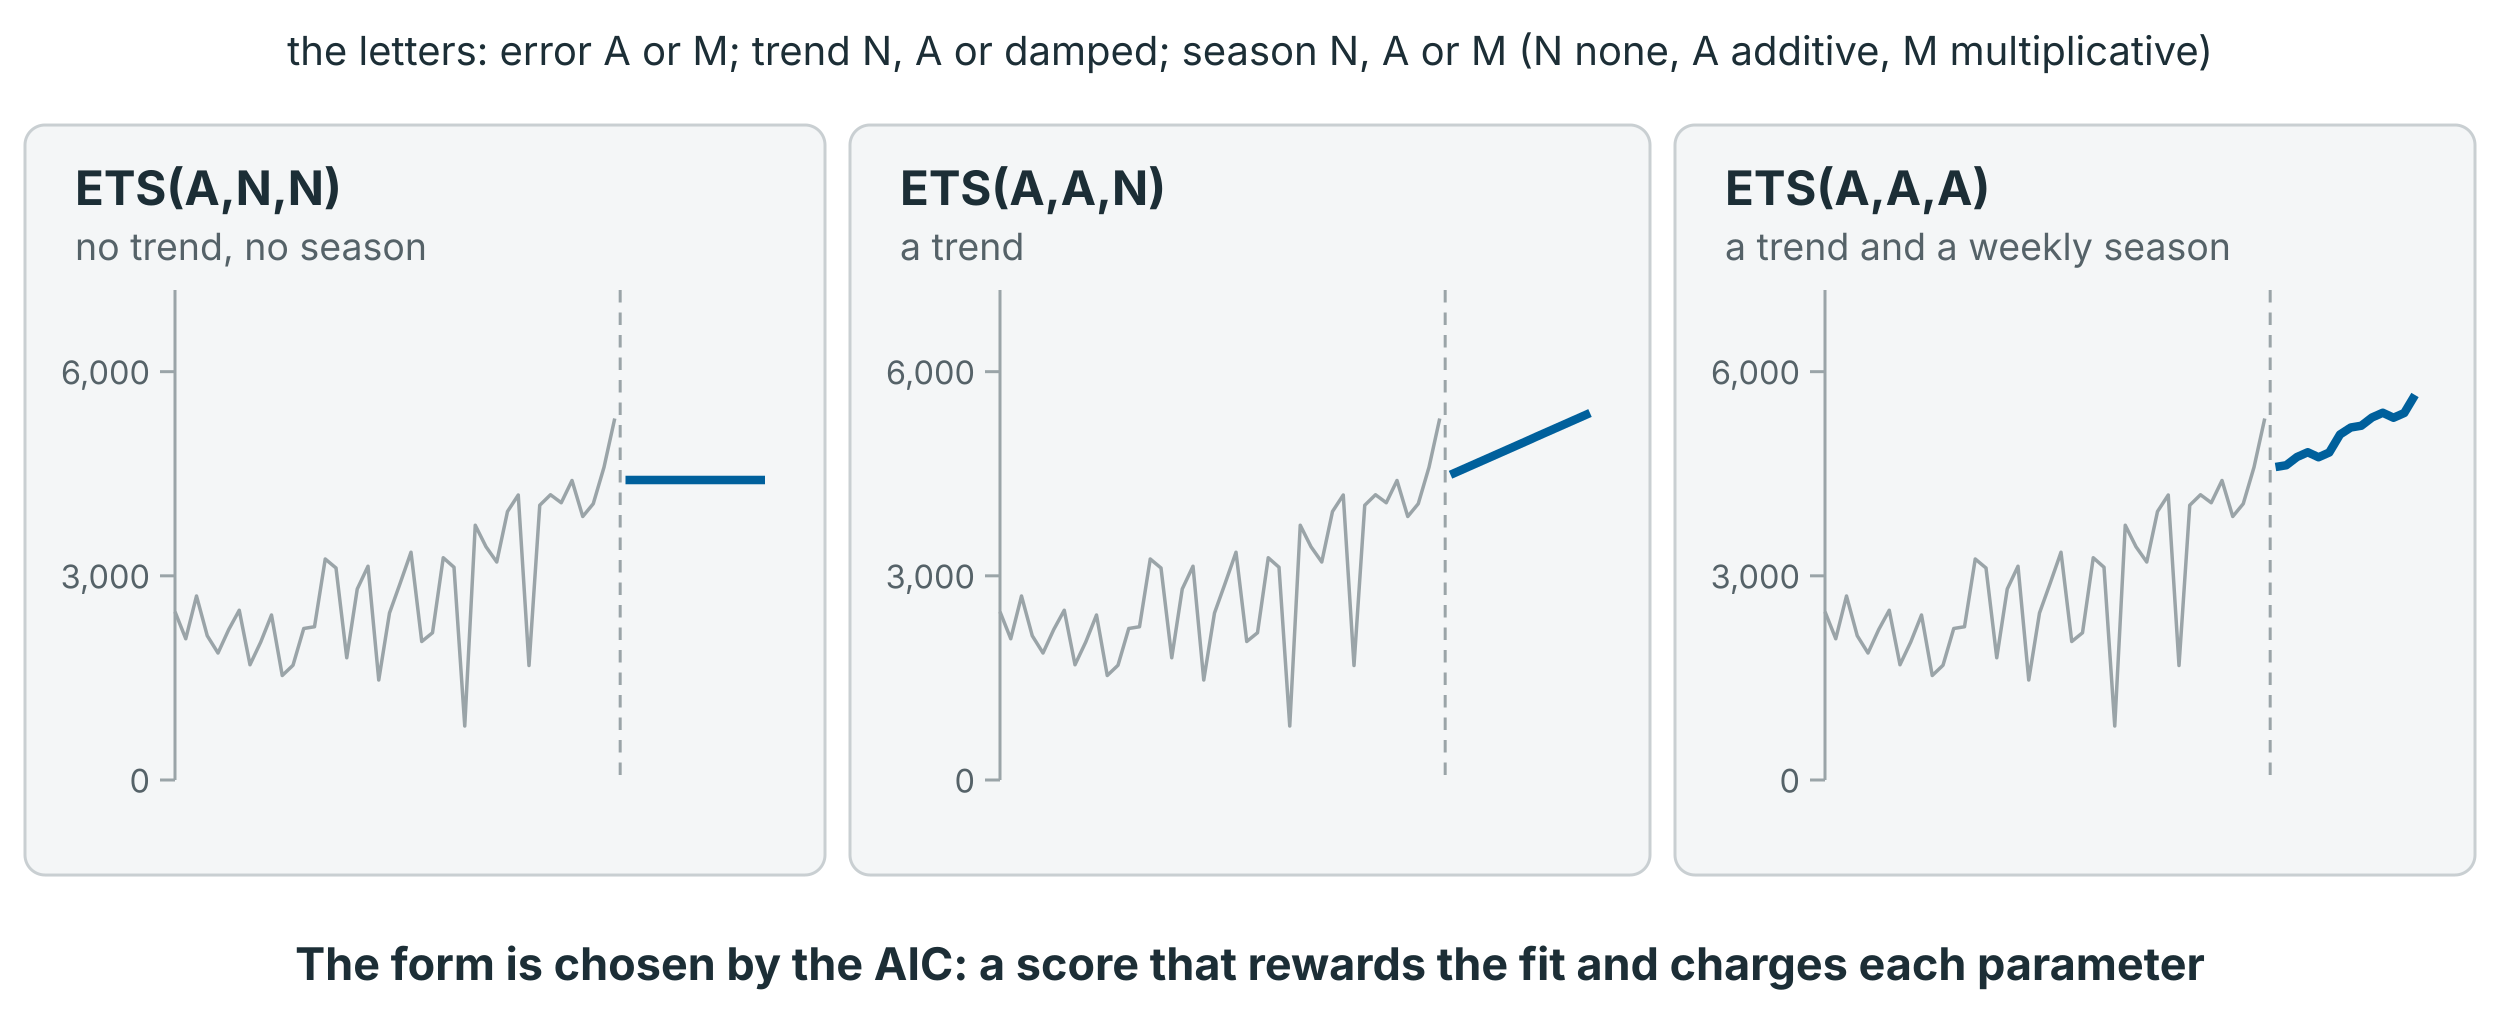
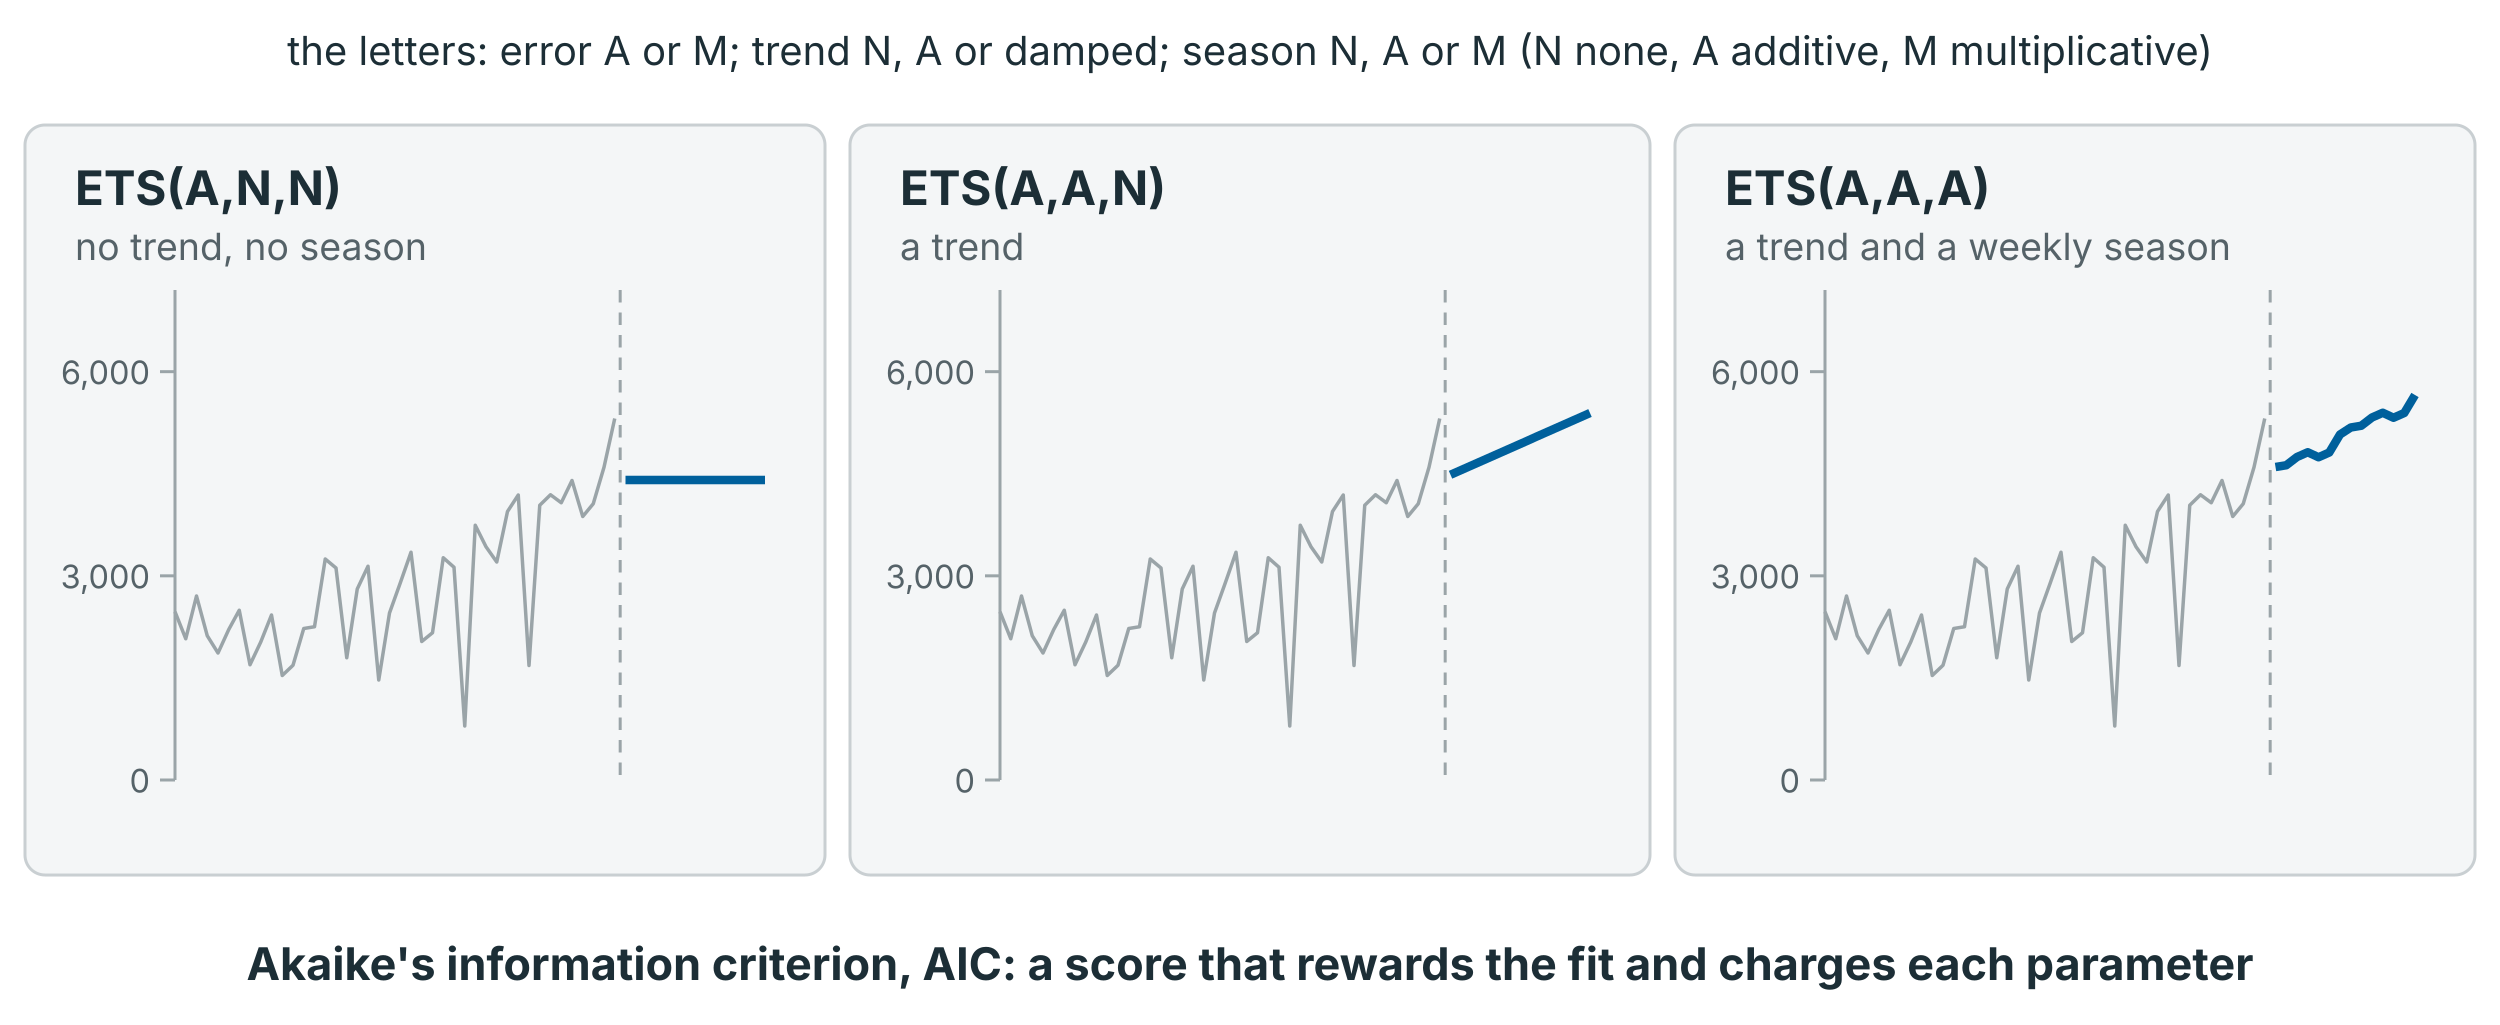
<svg xmlns="http://www.w3.org/2000/svg" viewBox="0 0 1000 410" font-family="Inter, Arimo, Helvetica, sans-serif">
  <defs>
    <marker id="ah" viewBox="0 0 10 10" refX="9" refY="5" markerWidth="7" markerHeight="7" orient="auto-start-reverse">
      <path d="M0,0 L10,5 L0,10 z" fill="#1c2e36" />
    </marker>
    <marker id="ahA" viewBox="0 0 10 10" refX="9" refY="5" markerWidth="7" markerHeight="7" orient="auto-start-reverse">
      <path class="accent-fill" d="M0,0 L10,5 L0,10 z" fill="#00609c" />
    </marker>
  </defs>
  <g data-step="1">
    <text x="500" y="26" font-size="16" font-weight="normal" text-anchor="middle" fill="#1c2e36">the letters: error A or M; trend N, A or damped; season N, A or M (N none, A additive, M multiplicative)</text>
    <rect x="10" y="50" width="320" height="300" rx="8" fill="#f4f6f7" stroke="#c9cfd2" stroke-width="1.2" />
    <text x="30" y="82" font-size="19" font-weight="bold" text-anchor="start" fill="#1c2e36">ETS(A,N,N)</text>
    <text x="30" y="104" font-size="15" font-weight="normal" text-anchor="start" fill="#556268">no trend, no season</text>
    <line x1="70" y1="116" x2="70" y2="312" stroke="#9aa4a8" stroke-width="1.2" />
    <line x1="64" y1="312.0" x2="70" y2="312.0" stroke="#9aa4a8" stroke-width="1.2" />
    <text x="60" y="317.0" font-size="13" font-weight="normal" text-anchor="end" fill="#556268">0</text>
    <line x1="64" y1="230.333" x2="70" y2="230.333" stroke="#9aa4a8" stroke-width="1.2" />
    <text x="60" y="235.333" font-size="13" font-weight="normal" text-anchor="end" fill="#556268">3,000</text>
    <line x1="64" y1="148.667" x2="70" y2="148.667" stroke="#9aa4a8" stroke-width="1.2" />
    <text x="60" y="153.667" font-size="13" font-weight="normal" text-anchor="end" fill="#556268">6,000</text>
    <line x1="248.073" y1="116" x2="248.073" y2="312" stroke="#9aa4a8" stroke-width="1.2" stroke-dasharray="5 4" />
    <polyline points="70.0,244.7 74.3,255.5 78.6,238.4 82.9,254.3 87.2,261.2 91.5,251.8 95.7,244.1 100.0,265.9 104.3,256.8 108.6,246.0 112.9,270.2 117.2,266.1 121.5,251.4 125.8,250.7 130.1,223.6 134.4,227.2 138.7,263.1 142.9,235.6 147.2,226.5 151.5,272.0 155.8,245.2 160.1,233.2 164.4,220.9 168.7,256.6 173.0,253.1 177.3,223.1 181.6,226.9 185.9,290.4 190.1,210.1 194.4,218.7 198.7,224.8 203.0,204.6 207.3,198.0 211.6,266.2 215.9,202.1 220.2,197.9 224.5,201.1 228.8,192.2 233.1,206.6 237.3,201.5 241.6,186.9 245.9,167.4" fill="none" stroke="#9aa4a8" stroke-width="1.4" stroke-linejoin="round" />
    <polyline class="accent-stroke" points="250.2,192.0 254.5,192.0 258.8,192.0 263.1,192.0 267.4,192.0 271.7,192.0 276.0,192.0 280.3,192.0 284.5,192.0 288.8,192.0 293.1,192.0 297.4,192.0 301.7,192.0 306.0,192.0" fill="none" stroke="#00609c" stroke-width="3.4" stroke-linejoin="round" />
  </g>
  <g data-step="2">
    <rect x="340" y="50" width="320" height="300" rx="8" fill="#f4f6f7" stroke="#c9cfd2" stroke-width="1.2" />
    <text x="360" y="82" font-size="19" font-weight="bold" text-anchor="start" fill="#1c2e36">ETS(A,A,N)</text>
    <text x="360" y="104" font-size="15" font-weight="normal" text-anchor="start" fill="#556268">a trend</text>
    <line x1="400" y1="116" x2="400" y2="312" stroke="#9aa4a8" stroke-width="1.2" />
    <line x1="394" y1="312.0" x2="400" y2="312.0" stroke="#9aa4a8" stroke-width="1.2" />
    <text x="390" y="317.0" font-size="13" font-weight="normal" text-anchor="end" fill="#556268">0</text>
    <line x1="394" y1="230.333" x2="400" y2="230.333" stroke="#9aa4a8" stroke-width="1.2" />
    <text x="390" y="235.333" font-size="13" font-weight="normal" text-anchor="end" fill="#556268">3,000</text>
    <line x1="394" y1="148.667" x2="400" y2="148.667" stroke="#9aa4a8" stroke-width="1.2" />
    <text x="390" y="153.667" font-size="13" font-weight="normal" text-anchor="end" fill="#556268">6,000</text>
    <line x1="578.073" y1="116" x2="578.073" y2="312" stroke="#9aa4a8" stroke-width="1.2" stroke-dasharray="5 4" />
    <polyline points="400.0,244.7 404.3,255.5 408.6,238.4 412.9,254.3 417.2,261.2 421.5,251.8 425.7,244.1 430.0,265.9 434.3,256.8 438.6,246.0 442.9,270.2 447.2,266.1 451.5,251.4 455.8,250.7 460.1,223.6 464.4,227.2 468.7,263.1 472.9,235.6 477.2,226.5 481.5,272.0 485.8,245.2 490.1,233.2 494.4,220.9 498.7,256.6 503.0,253.1 507.3,223.1 511.6,226.9 515.9,290.4 520.1,210.1 524.4,218.7 528.7,224.8 533.0,204.6 537.3,198.0 541.6,266.2 545.9,202.1 550.2,197.9 554.5,201.1 558.8,192.2 563.1,206.6 567.3,201.5 571.6,186.9 575.9,167.4" fill="none" stroke="#9aa4a8" stroke-width="1.4" stroke-linejoin="round" />
    <polyline class="accent-stroke" points="580.2,189.9 584.5,188.0 588.8,186.1 593.1,184.2 597.4,182.3 601.7,180.4 606.0,178.5 610.3,176.6 614.5,174.7 618.8,172.8 623.1,170.9 627.4,169.0 631.7,167.1 636.0,165.2" fill="none" stroke="#00609c" stroke-width="3.4" stroke-linejoin="round" />
  </g>
  <g data-step="3">
    <rect x="670" y="50" width="320" height="300" rx="8" fill="#f4f6f7" stroke="#c9cfd2" stroke-width="1.2" />
    <text x="690" y="82" font-size="19" font-weight="bold" text-anchor="start" fill="#1c2e36">ETS(A,A,A)</text>
    <text x="690" y="104" font-size="15" font-weight="normal" text-anchor="start" fill="#556268">a trend and a weekly season</text>
    <line x1="730" y1="116" x2="730" y2="312" stroke="#9aa4a8" stroke-width="1.2" />
    <line x1="724" y1="312.0" x2="730" y2="312.0" stroke="#9aa4a8" stroke-width="1.2" />
    <text x="720" y="317.0" font-size="13" font-weight="normal" text-anchor="end" fill="#556268">0</text>
    <line x1="724" y1="230.333" x2="730" y2="230.333" stroke="#9aa4a8" stroke-width="1.2" />
    <text x="720" y="235.333" font-size="13" font-weight="normal" text-anchor="end" fill="#556268">3,000</text>
    <line x1="724" y1="148.667" x2="730" y2="148.667" stroke="#9aa4a8" stroke-width="1.2" />
    <text x="720" y="153.667" font-size="13" font-weight="normal" text-anchor="end" fill="#556268">6,000</text>
    <line x1="908.073" y1="116" x2="908.073" y2="312" stroke="#9aa4a8" stroke-width="1.2" stroke-dasharray="5 4" />
    <polyline points="730.0,244.7 734.3,255.5 738.6,238.4 742.9,254.3 747.2,261.2 751.5,251.8 755.7,244.1 760.0,265.9 764.3,256.8 768.6,246.0 772.9,270.2 777.2,266.1 781.5,251.4 785.8,250.7 790.1,223.6 794.4,227.2 798.7,263.1 802.9,235.6 807.2,226.5 811.5,272.0 815.8,245.2 820.1,233.2 824.4,220.9 828.7,256.6 833.0,253.1 837.3,223.1 841.6,226.9 845.9,290.4 850.1,210.1 854.4,218.7 858.7,224.8 863.0,204.6 867.3,198.0 871.6,266.2 875.9,202.1 880.2,197.9 884.5,201.1 888.8,192.2 893.1,206.6 897.3,201.5 901.6,186.9 905.9,167.4" fill="none" stroke="#9aa4a8" stroke-width="1.4" stroke-linejoin="round" />
    <polyline class="accent-stroke" points="910.2,186.8 914.5,186.1 918.8,182.8 923.1,180.9 927.4,182.9 931.7,181.0 936.0,173.8 940.3,171.0 944.5,170.3 948.8,167.0 953.1,165.1 957.4,167.1 961.7,165.2 966.0,158.0" fill="none" stroke="#00609c" stroke-width="3.4" stroke-linejoin="round" />
  </g>
  <g data-step="4">
-     <text x="500" y="392" font-size="18" font-weight="bold" text-anchor="middle" fill="#1c2e36">The form is chosen by the AIC: a score that rewards the fit and charges each parameter</text>
+     <text x="500" y="392" font-size="18" font-weight="bold" text-anchor="middle" fill="#1c2e36">Akaike's information criterion, AIC: a score that rewards the fit and charges each parameter</text>
  </g>
</svg>
